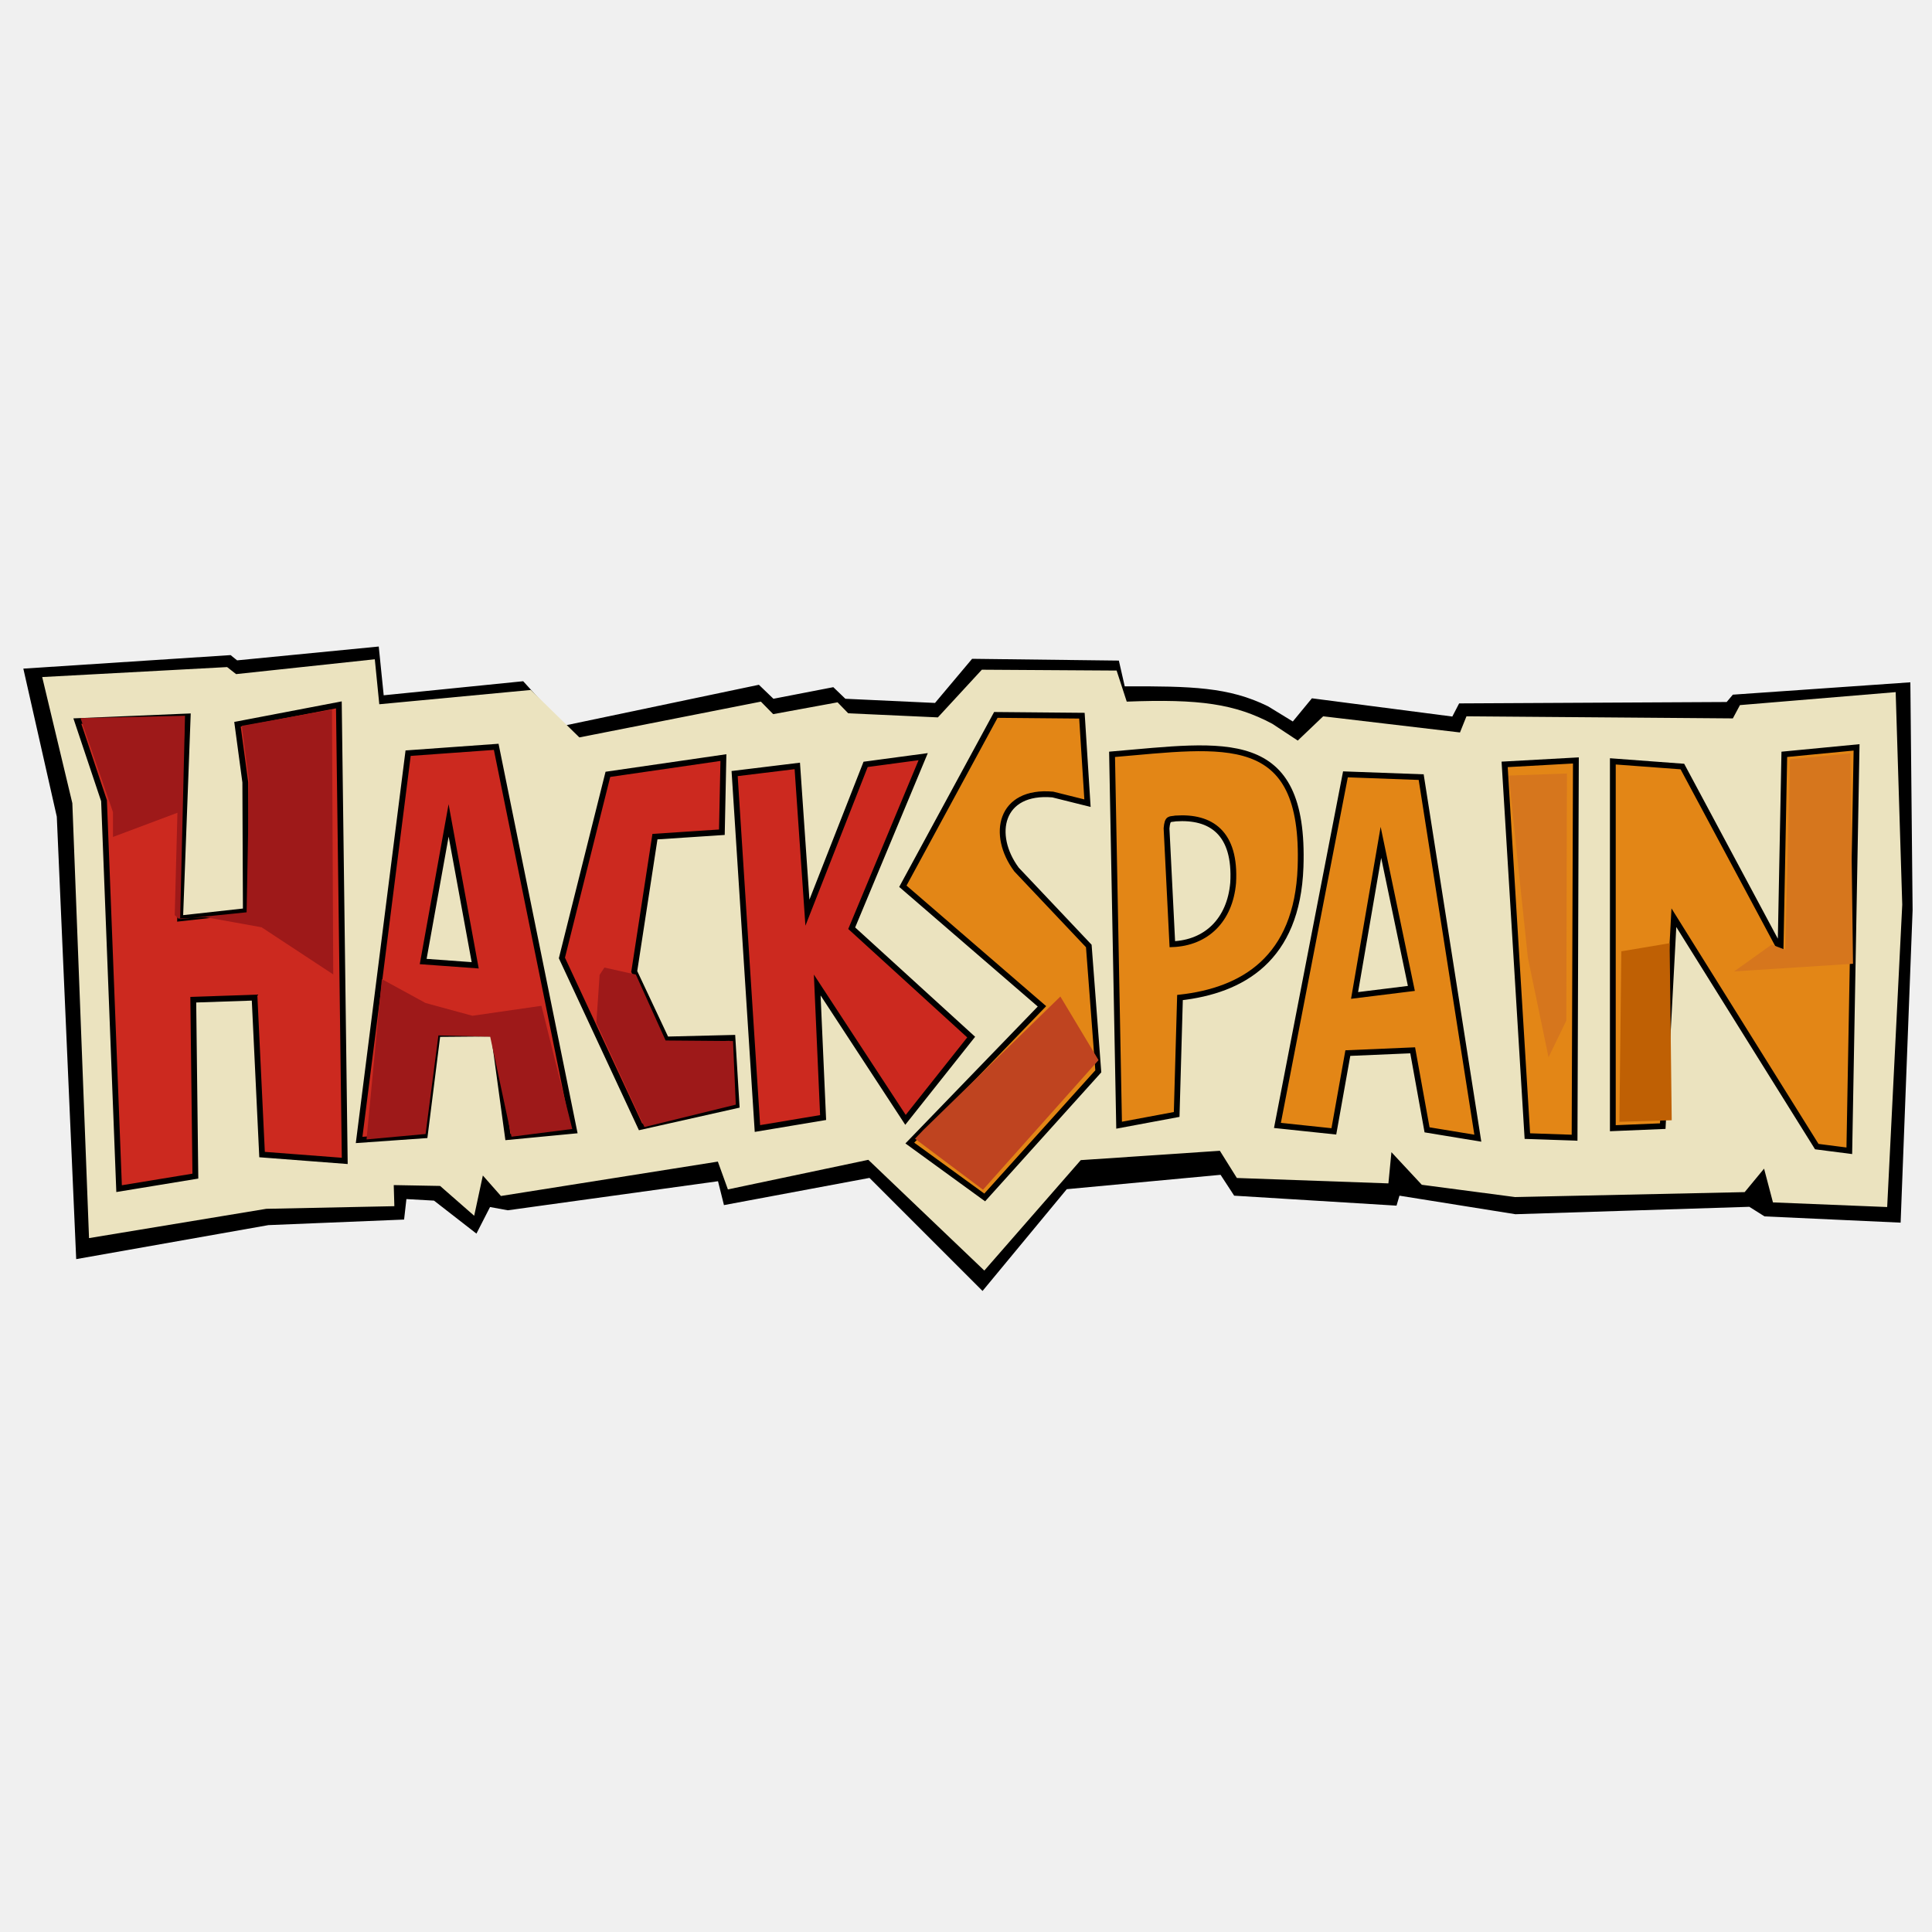
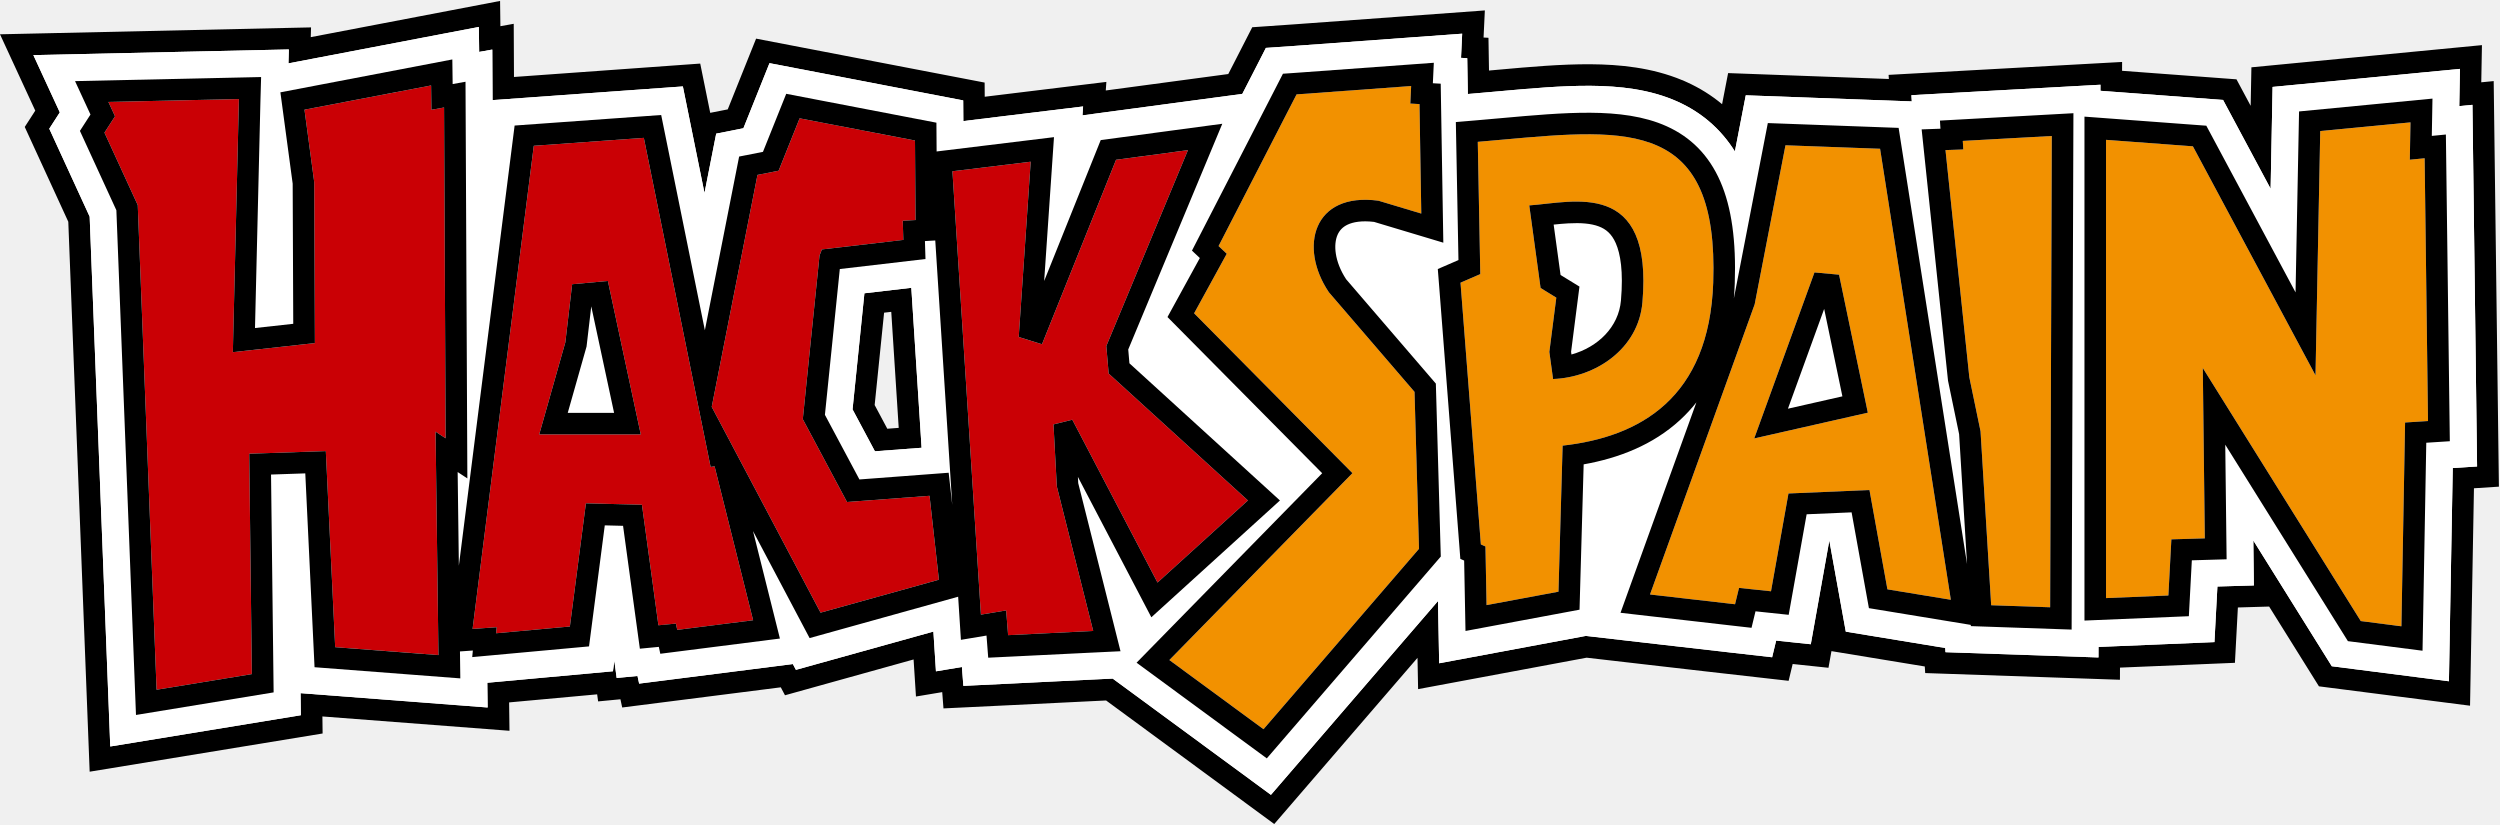
- <svg xmlns="http://www.w3.org/2000/svg" width="250" height="250" viewBox="0 0 250 250">
-   <path d="m247.2 88.29-22.97 1.6-0.8 0.95-34.62 0.18-0.88 1.7-18.17-2.36-2.47 3-3.22-1.97c-5.08-2.5-9.89-2.6-18.53-2.58l-0.76-3.33-18.99-0.23-4.8 5.71-11.6-0.54-1.56-1.5-7.75 1.5-1.88-1.81-25.26 5.3-5.24-5.76-18.05 1.82-0.64-6.31-18.33 1.79-0.84-0.68-26.82 1.75 4.33 19.16 2.51 57.25 24.87-4.4 17.56-0.72 0.3-2.65 3.57 0.2 5.49 4.27 1.76-3.44 2.3 0.42 27.2-3.76 0.77 3.09 18.83-3.52 14.63 14.63 10.9-13.17 19.9-1.86 1.76 2.7 21.01 1.29 0.38-1.29 15.01 2.4 30.26-0.96 1.97 1.24 17.61 0.81 1.55-40.44-0.29-29.48z" fill="#000" />
-   <path d="m245.3 89.56-20.15 1.68-0.92 1.72-34.47-0.27-0.84 2.09-17.7-2.09-3.29 3.14-3.29-2.17c-4.82-2.57-9.41-3.24-18.84-2.87l-1.31-4.02-17.44-0.11-5.69 6.17-11.6-0.53-1.38-1.42-8.33 1.53-1.59-1.62-23.49 4.63-6.28-6.14-19.61 1.85-0.58-5.82-17.95 1.92-1.16-0.91-23.93 1.29 3.9 16.32 2.16 56.28 22.94-3.79 16.57-0.34-0.08-2.73 6 0.11 4.41 3.86 1.12-5.21 2.34 2.65 28.07-4.45 1.3 3.6 18.17-3.83 15.01 14.33 12.48-14.29 18-1.21 2.2 3.52 19.61 0.7 0.39-4.04 3.93 4.22 12.07 1.59 29.71-0.64 2.51-3.04 1.15 4.37 14.78 0.6 1.95-39.13-0.85-27.5z" fill="#EBE3BF" />
-   <path d="m140 92.61-11.14-0.1-12.03 22.17 18 15.54-17.1 17.69 9.69 7.04 14.7-16.32-1.23-16.22-9.35-9.89c-3.34-4.49-2.15-10.31 4.69-9.71l4.49 1.12-0.72-11.32z" fill="#E38616" stroke="#000" stroke-miterlimit="10" stroke-width=".75" />
-   <path d="m143.9 97.61 0.91 47.99 7.45-1.39 0.43-15.13c8.04-0.9 15.18-4.95 15.6-16.88 0.62-17.93-9.86-15.82-24.39-14.59zm7.8 24.57-0.75-14.99c0.12-1.42 0.44-1.13 1.16-1.28 4.59-0.32 7.83 1.85 7.46 8.33-0.42 4.83-3.47 7.77-7.87 7.94z" fill="#E38616" stroke="#000" stroke-miterlimit="10" stroke-width=".75" />
-   <path d="m174.1 100.2-8.8 45.43 7.3 0.77 1.81-10.13 8.39-0.36 1.86 10.29 6.57 1.08-7.33-46.72-9.8-0.36zm1.18 28.61 3.41-19.81 3.94 18.9-7.35 0.91z" fill="#E38616" stroke="#000" stroke-miterlimit="10" stroke-width=".75" />
-   <path d="m194.7 98.91 2.94 48.1 6.11 0.21 0.17-48.82-9.22 0.51z" fill="#E38616" stroke="#000" stroke-miterlimit="10" stroke-width=".75" />
-   <path d="m208.7 98.52 9 0.67 12.7 23.72 0.49-25.3 9.35-0.9-0.94 52.2-4.21-0.54-18.49-29.62-1.44 26.97-6.46 0.27v-47.47z" fill="#E38616" stroke="#000" stroke-miterlimit="10" stroke-width=".75" />
-   <path d="m10.01 93.31 14.28-0.6-0.98 26.13 8.5-0.94-0.07-16.67-1.01-7.51 13.12-2.51 0.76 59.01-10.7-0.82-0.97-20.31-7.93 0.27 0.27 22.83-9.87 1.62-1.95-50.2-3.45-10.3z" fill="#CC291F" stroke="#000" stroke-miterlimit="10" stroke-width=".75" />
-   <path d="m52.81 97.46-6.34 50.05 8.5-0.6 1.65-13.11 7.27-0.06 1.83 13.39 8.57-0.82-10.08-49.67-11.4 0.82zm1.95 26.96 3.29-18.26 3.44 18.75-6.73-0.49z" fill="#CC291F" stroke="#000" stroke-miterlimit="10" stroke-width=".75" />
-   <path d="m78.66 100.2 14.95-2.17-0.2 9.66-8.66 0.57-2.68 17.45 4.14 8.8 8.57-0.21 0.53 8.73-12.42 2.79-10.18-21.86 5.95-23.76z" fill="#CC291F" stroke="#000" stroke-miterlimit="10" stroke-width=".75" />
-   <path d="m95.06 100.1 8.11-0.99 1.31 18.99 7.53-19.19 7.45-1-9.25 22.2 15.46 14.09-8.5 10.71-11.42-17.45 0.76 17.15-8.5 1.42-2.95-45.93z" fill="#CC291F" stroke="#000" stroke-miterlimit="10" stroke-width=".75" />
-   <path d="m14.62 108.3 8.34-3.13-0.35 13.25 0.48 0.45 3.49-0.19 7.27 1.31 9.27 6.1-0.16-34.27-11.67 2.1 0.94 7.2-0.32 16.93-8.6 0.88 0.63-26.31-13.52 0.3 4.2 12.17v3.21z" fill="#9E1919" />
-   <path d="m49.41 126.7 5.66 3.09 6.06 1.65 8.93-1.29 3.99 15.94-7.86 1-2.76-12.94-6.7-0.17-1.66 12.76-7.64 0.7 1.98-20.74z" fill="#9E1919" />
-   <path d="m78.21 125.2 4.07 0.91 3.85 8.53 8.72 0.07 0.36 8.23-11.82 2.9-6.22-13.5 0.42-6.19 0.62-0.95z" fill="#9E1919" />
-   <path d="m119.5 146.2 17.71-17.25 4.94 8.23-14.95 16.77-8.8-6.6 1.1-1.15z" fill="#BF4420" />
-   <path d="m197.7 123.9 2.68 12.91 2.3-4.74 0.08-31.98-7.53 0.27 2.47 23.54z" fill="#D6761D" />
-   <path d="m209.8 123.1 6.25-1.05 0.27 22.91-6.77 0.2 0.25-22.06z" fill="#BF6004" />
-   <path d="m224.4 125.7 15.38-0.99-0.35-27.22-7.8 0.77-0.62 24.64-1.76-0.67-4.85 3.47z" fill="#D6761D" />
+ <svg xmlns="http://www.w3.org/2000/svg" width="928" height="306" viewBox="0 0 928 306" fill="none">
+   <path fill-rule="evenodd" clip-rule="evenodd" d="M190.696 8.835L185.748 9.725L185.63 0.349L115.354 13.789L115.458 10.169L0 12.729L13.092 41.072L9.186 47.126L25.351 82.315L33.282 286.455L119.753 272.271L119.676 265.947L189.124 271.266L188.985 260.734L221.663 257.741L222.022 260.363L229.671 259.63L230.304 259.568L230.957 262.622L289.828 255.133L291.39 258.085L339.123 244.793L340.008 258.548L349.751 256.918L350.217 262.961L375.501 261.737H375.52L375.71 261.729L375.955 261.717L375.967 261.716L405.961 260.24L406.438 260.218L410.582 260.018L472.998 305.876L526.178 244.184L526.399 255.806L588.953 244.135L608.273 246.359L608.284 246.363L633.577 249.274L663.936 252.72L665.439 246.477L678.731 247.881L679.835 241.7L714.479 247.395L714.633 249.841L786.922 252.329L786.938 247.818L813.253 246.72L829.605 246.038L830.7 225.492L842.305 225.151L860.79 254.766L916.88 261.956L918.331 181.245L927.592 180.65L925.658 30.099L921.046 30.552L921.296 16.752L835.723 24.988L835.445 39.277L830.183 29.444L787.711 26.281L787.725 22.997L701.047 27.79L701.14 29.322L641.476 27.131L639.239 38.675C635.275 35.36 630.875 32.631 626.112 30.479L624.541 29.769H624.47C613.149 25.043 601.094 23.927 590.499 23.852C579.546 23.774 567.591 24.849 556.366 25.859L555.631 25.925C555.038 25.978 554.443 26.031 553.85 26.084L553.836 26.085L552.717 26.185L552.518 14.029L550.699 13.928L551.175 3.869L521.925 6.005L521.774 6.016L521.754 6.019L521.485 6.039L521.366 6.047L479.979 9.064L479.758 9.079L464.835 10.113L458.188 23.098L458.181 23.113L458.13 23.213L458.039 23.392L455.934 27.482L410.465 33.586L410.683 30.404L365.531 35.913L365.495 30.652L280.663 14.34L270.137 40.601L263.633 41.884L259.924 23.6L190.788 28.573L190.696 8.835ZM107.221 18.354L107.073 23.519L177.752 10L177.87 19.27L182.741 18.394L182.828 37.167L253.482 32.084L261.506 71.628L265.852 49.601L275.947 47.607L285.634 23.442L357.541 37.27L357.595 44.941L402.041 39.519L401.815 42.818L461.137 34.856L465.152 27.052L465.258 26.845L465.264 26.834L469.897 17.781L480.311 17.06L522.49 13.985L522.508 13.983L542.758 12.505L542.334 21.473L544.641 21.602L544.858 34.897L547.031 34.713C550.17 34.447 553.263 34.17 556.347 33.893L556.88 33.845C568.251 32.822 579.879 31.776 590.442 31.852C601.11 31.927 612.52 33.115 622.816 37.769C631.508 41.697 638.724 47.79 643.992 56.207L648.027 35.377L709.658 37.641L709.519 35.334L779.691 31.454L779.683 33.705L825.204 37.096L842.851 70.056L843.583 32.269L913.135 25.574L912.884 39.394L917.771 38.913L919.495 173.154L910.465 173.734L909.041 252.886L865.568 247.312L836.435 200.641L836.632 217.315L823.104 217.713L822.004 238.349L778.965 240.145L778.951 244.05L722.164 242.096L722.066 240.534L685.156 234.468L679.042 200.647L672.166 239.143L659.307 237.784L657.814 243.974L641.577 242.131L641.557 242.128L610.021 238.51L588.668 236.05L588.154 236.146L534.218 246.209L533.778 223.115L471.771 295.047L413.031 251.891L405.581 252.249L375.573 253.726L375.328 253.737H375.316L357.597 254.595L357.058 247.585L347.423 249.196L346.475 234.441L295.449 248.65L294.311 246.498L237.243 253.758L236.638 250.925L228.907 251.666L228.036 245.298L227.533 249.171L180.89 253.442L181.01 262.621L111.572 257.304L111.671 265.49L40.925 277.095L33.283 80.419L18.288 47.776L21.265 43.165L22.201 41.714L12.382 20.456L107.221 18.354Z" fill="black" />
+   <path fill-rule="evenodd" clip-rule="evenodd" d="M342.092 166.21L324.768 167.514L316.468 151.967L320.869 108.866L338.278 106.832L342.092 166.21ZM324.674 150.352L328.175 116.066L330.835 115.756L333.601 158.825L329.368 159.145L324.674 150.352Z" fill="black" />
+   <path fill-rule="evenodd" clip-rule="evenodd" d="M107.073 23.519L107.221 18.354L12.382 20.456L22.201 41.714L21.265 43.165L18.288 47.776L33.283 80.419L40.925 277.095L111.671 265.49L111.572 257.304L181.01 262.621L180.89 253.442L227.533 249.171L228.036 245.298L228.907 251.666L236.638 250.925L237.243 253.758L294.311 246.498L295.449 248.65L346.475 234.441L347.423 249.196L357.058 247.585L357.597 254.595L375.316 253.737H375.328L375.573 253.726L405.581 252.249L413.031 251.891L471.771 295.047L533.778 223.115L534.218 246.209L588.154 236.146L588.668 236.05L610.021 238.51L641.557 242.128L641.577 242.131L657.814 243.974L659.307 237.784L672.166 239.143L679.042 200.647L685.156 234.468L722.066 240.534L722.164 242.096L778.951 244.05L778.965 240.145L822.004 238.349L823.104 217.713L836.632 217.315L836.435 200.641L865.568 247.312L909.041 252.886L910.465 173.734L919.495 173.154L917.771 38.913L912.884 39.394L913.135 25.574L843.583 32.269L842.851 70.056L825.204 37.096L779.683 33.705L779.691 31.454L709.519 35.334L709.658 37.641L648.027 35.377L643.992 56.207C638.724 47.79 631.508 41.697 622.816 37.769C612.52 33.115 601.11 31.927 590.442 31.852C579.879 31.776 568.251 32.822 556.88 33.845L556.347 33.893C553.263 34.17 550.17 34.447 547.031 34.713L544.858 34.897L544.641 21.602L542.334 21.473L542.758 12.505L522.508 13.983L522.49 13.985L480.311 17.06L469.897 17.781L465.264 26.834L465.258 26.845L465.152 27.052L461.137 34.856L401.815 42.818L402.041 39.519L357.595 44.941L357.541 37.27L285.634 23.442L275.947 47.607L265.852 49.601L261.506 71.628L253.482 32.084L182.828 37.167L182.741 18.394L177.87 19.27L177.752 10L107.073 23.519ZM342.092 166.21L324.768 167.514L316.468 151.967L320.869 108.866L338.278 106.832L342.092 166.21Z" fill="white" />
+   <path d="M523.512 38.445L526.917 38.637L527.583 79.277L511.7 74.511C487.318 71.208 482.076 91.839 493.273 108.475L525.07 145.454L526.734 203.72L469.009 270.682L434.062 245.006L502.024 175.631L443.255 116.296L455.37 94.195L452.604 91.589L452.33 91.331L452.502 90.997L481.159 35.285L481.287 35.035L481.568 35.016L523.258 31.977L523.819 31.936L523.512 38.445ZM894.523 59.29L900.023 58.748L901.277 156.288L892.767 156.835L891.405 232.478L876.319 230.543L817.679 136.604L818.425 199.844L806.015 200.21L804.902 221.047L781.754 222.014V51.91L814.004 54.312L859.513 139.31L861.269 48.649L894.773 45.425L894.523 59.29ZM761.016 225.422L739.121 224.669L735.174 160.103L731.016 140.068L722.165 55.716L728.779 55.478L728.586 52.308L761.625 50.48L761.016 225.422ZM557.959 51.82C605.072 47.585 638.033 44.621 635.948 104.931C634.443 147.681 608.857 162.194 580.047 165.419L578.507 219.636L551.811 224.616L551.397 202.848L549.961 202.204L549.689 202.083L549.667 201.787L542.167 105.287L542.139 104.931L542.466 104.789L549.48 101.749L548.55 52.649C551.743 52.379 554.881 52.097 557.959 51.82ZM697.886 55.221L724.152 222.637L700.609 218.767L693.944 181.894L663.879 183.184L657.394 219.483L645.521 218.23L644.15 223.866L644.047 224.295L643.608 224.245L613.108 220.745L612.48 220.673L612.694 220.078L651.333 112.965L662.769 53.931L697.886 55.221ZM651.165 162.748L693.335 153.19L682.655 101.965L673.529 101.129L651.165 162.748ZM609.665 112.248C613.664 66.255 584.113 75.101 567.665 76.248L571.867 106.9L577.427 110.322L577.702 110.491L577.661 110.812L575.12 130.629L576.5 140.693C592.267 140.084 608.16 129.556 609.665 112.248Z" fill="#F29100" />
+   <path d="M531.877 30.903L534.794 31.066L535.761 90.084L510.054 82.368C505.376 81.815 502.265 82.447 500.314 83.348C498.386 84.239 497.196 85.558 496.484 87.198C494.968 90.697 495.296 96.943 499.676 103.649L532.986 142.39L534.819 206.593L470.236 281.511L421.896 245.994L490.795 175.661L433.37 117.685L445.379 95.777L442.457 93.032L474.045 31.626L474.165 31.391L476.225 27.367L481.002 27.036L522.675 23.999L532.236 23.3L531.877 30.903ZM481.568 35.016L481.287 35.035L481.159 35.285L452.33 91.331L452.604 91.589L455.37 94.195L443.255 116.296L502.024 175.631L434.062 245.006L469.009 270.682L526.734 203.72L525.07 145.454L493.273 108.475C482.076 91.839 487.318 71.208 511.7 74.511L527.583 79.277L526.917 38.637L523.512 38.445L523.819 31.936L481.568 35.016ZM902.684 50.446L907.911 49.932L909.374 163.784L900.633 164.346L899.243 241.548L871.541 237.996L826.014 165.064L826.517 207.608L813.61 207.988L812.503 228.736L773.754 230.354V43.292L818.981 46.66L852.107 108.529L853.408 41.369L902.934 36.602L902.684 50.446ZM590.371 41.852C600.491 41.924 610.269 43.071 618.698 46.881C627.442 50.833 634.28 57.446 638.605 67.407C642.802 77.071 644.485 89.531 643.943 105.207V105.212C643.876 107.111 643.764 108.966 643.608 110.777L656.217 45.685L704.768 47.468L730.171 209.389L727.223 161.162L723.183 141.694L723.102 141.302L713.314 48.028L720.295 47.777L720.111 44.764L769.654 42.024L768.987 233.701L731.58 232.414L731.552 231.96L693.741 225.745L687.313 190.185L670.626 190.9L663.959 228.221L651.642 226.921L650.165 233.041L642.705 232.194L642.696 232.193L612.196 228.693L612.193 228.692L601.536 227.466L605.166 217.371L605.169 217.363L629.698 149.36C627.842 151.712 625.825 153.886 623.655 155.883C613.546 165.188 600.853 170.062 587.853 172.372L586.32 226.316L543.991 234.213L543.494 208.079L542.073 207.445L541.691 202.407L534.192 105.921L533.711 99.861L541.379 96.54L540.409 45.31L547.875 44.678C551.044 44.41 554.161 44.13 557.242 43.852C568.914 42.803 580.223 41.779 590.371 41.852ZM861.269 48.649L859.513 139.31L814.004 54.312L781.754 51.91V222.014L804.902 221.047L806.015 200.21L818.425 199.844L817.679 136.604L876.319 230.543L891.405 232.478L892.767 156.835L901.277 156.288L900.023 58.748L894.523 59.29L894.773 45.425L861.269 48.649ZM728.586 52.308L728.779 55.478L722.165 55.716L731.016 140.068L735.174 160.103L739.121 224.669L761.016 225.422L761.625 50.48L728.586 52.308ZM635.948 104.931C638.033 44.621 605.072 47.585 557.959 51.82C554.881 52.097 551.743 52.379 548.55 52.649L549.48 101.749L542.139 104.931L542.167 105.287L549.667 201.787L549.689 202.083L549.961 202.204L551.397 202.848L551.811 224.616L578.507 219.636L580.047 165.419C608.857 162.194 634.443 147.681 635.948 104.931ZM651.333 112.965L612.48 220.673L643.608 224.245L644.047 224.295L644.15 223.866L645.521 218.23L657.394 219.483L663.879 183.184L693.944 181.894L700.609 218.767L724.152 222.637L697.886 55.221L662.769 53.931L651.333 112.965ZM682.655 101.965L693.335 153.19L651.165 162.748L673.529 101.129L682.655 101.965ZM663.683 151.708L683.897 147.126L677.129 114.659L663.683 151.708ZM567.665 76.248C584.113 75.101 613.664 66.255 609.665 112.248C608.16 129.556 592.267 140.084 576.5 140.693L575.12 130.629L577.702 110.491L577.427 110.322L571.867 106.9L567.665 76.248ZM593.494 84.05C590.587 82.946 586.807 82.659 582.161 82.91C580.369 83.007 578.561 83.175 576.716 83.37L579.279 102.068L581.609 103.503L581.886 103.672L586.294 106.377L585.597 111.827L585.596 111.829L583.189 130.592L583.326 131.591C593.181 128.853 600.842 121.367 601.695 111.555C602.636 100.741 601.491 94.18 599.776 90.272C598.211 86.703 596.047 85.019 593.494 84.05Z" fill="black" />
+   <path d="M160.146 40.746L164.842 39.901L165.415 162.704L161.687 160.25L162.756 243.171L124.413 240.234L120.938 167.454L92.519 168.424L93.488 250.232L58.12 256.034L51.132 76.151L38.769 49.239L42.693 43.159L40.238 37.843L88.688 36.769L88.677 37.144L86.451 130.154L86.427 130.725L116.886 127.357L116.638 67.623L113.019 40.709L160.03 31.716L160.146 40.746ZM410.664 128.461L411.541 138.663L463.225 185.767L429.665 216.248L398.037 155.795L391.062 157.539L392.293 180.555L405.65 233.626L405.799 234.218L405.189 234.247L374.689 235.747L374.204 235.771L374.167 235.287L373.477 226.592L364.108 228.157L353.537 63.572L382.599 60.025L378.154 125.101L386.789 127.78L414.275 59.309L440.972 55.725L410.664 128.461ZM263.778 173.323L265.257 173.11L279.555 230.23L251.39 233.813L250.891 231.478L244.4 232.1L238.286 187.362L217.49 186.835L211.542 232.56L184.165 235.067L184.378 232.828L175.42 233.461L198.139 54.112L238.989 51.174L263.778 173.323ZM339.645 52.158L339.849 81.678L335.108 81.955L335.321 89.056L305.098 92.587L304.207 94.859L298.004 155.602L314.416 186.344L345.048 184.039L348.527 215.186L304.585 227.422L264.189 151.035L281.176 64.924L289.021 63.376L296.817 43.923L339.645 52.158ZM212.385 105.511L209.858 127.064L200.165 161.248H237.843L225.639 104.297L212.385 105.511Z" fill="#CA0005" />
+   <path d="M168.023 31.2L172.797 30.342L173.484 177.593L169.88 175.22L170.328 209.996L191.026 46.603L245.431 42.69L261.646 122.593L274.365 58.113L283.211 56.367L291.847 34.82L347.599 45.541L347.673 56.227L391.239 50.911L387.593 104.302L408.589 52L453.715 45.942L418.802 129.729L419.243 134.858L475.112 185.776L427.378 229.133L400.115 177.025L400.239 179.354L413.408 231.674L413.41 231.68L415.934 241.74L405.573 242.238L405.572 242.237L375.082 243.737H375.075L366.823 244.137L366.192 235.92L356.692 237.508L355.664 221.502L300.524 236.856L279.517 197.132L289.503 237.029L245.103 242.678L244.557 240.121L237.515 240.796L231.28 195.187L224.493 195.015L218.649 239.942L175.288 243.914L175.52 241.474L170.738 241.812L170.868 251.815L116.759 247.672L113.323 175.718L100.61 176.151L101.569 257.014L50.477 265.395L43.199 78.048L29.666 48.589L33.586 42.517L27.858 30.115L96.925 28.584L96.674 37.373L94.654 121.767L108.855 120.196L108.64 68.175L104.081 34.273L167.906 22.064L168.023 31.2ZM113.019 40.709L116.638 67.623L116.886 127.357L86.427 130.725L86.451 130.154L88.677 37.144L88.688 36.769L40.238 37.843L42.693 43.159L38.769 49.239L51.132 76.151L58.12 256.034L93.488 250.232L92.519 168.424L120.938 167.454L124.413 240.234L162.756 243.171L161.687 160.25L165.415 162.704L164.842 39.901L160.146 40.746L160.03 31.716L113.019 40.709ZM414.275 59.309L386.789 127.78L378.154 125.101L382.599 60.025L353.537 63.572L364.108 228.157L373.477 226.592L374.167 235.287L374.204 235.771L405.189 234.247L405.799 234.218L392.293 180.555L391.062 157.539L398.037 155.795L429.665 216.248L463.225 185.767L411.541 138.663L410.664 128.461L440.972 55.725L414.275 59.309ZM198.139 54.112L175.42 233.461L184.378 232.828L184.165 235.067L211.542 232.56L217.49 186.835L238.286 187.362L244.4 232.1L250.891 231.478L251.39 233.813L279.555 230.23L265.257 173.11L263.778 173.323L238.989 51.174L198.139 54.112ZM289.021 63.376L281.176 64.924L264.189 151.035L304.585 227.422L348.527 215.186L345.048 184.039L314.416 186.344L298.004 155.602L304.207 94.859L305.098 92.587L335.321 89.056L335.108 81.955L339.849 81.678L339.645 52.158L296.817 43.923L289.021 63.376ZM343.337 89.487L343.538 96.15L311.737 99.865L306.21 153.986L319.017 177.975L352.142 175.482L353.476 187.433L347.171 89.263L343.337 89.487ZM237.843 161.248H200.165L209.858 127.064L212.385 105.511L225.639 104.297L237.843 161.248ZM217.729 128.631L210.749 153.248H227.947L219.477 113.722L217.729 128.631Z" fill="black" />
</svg>
